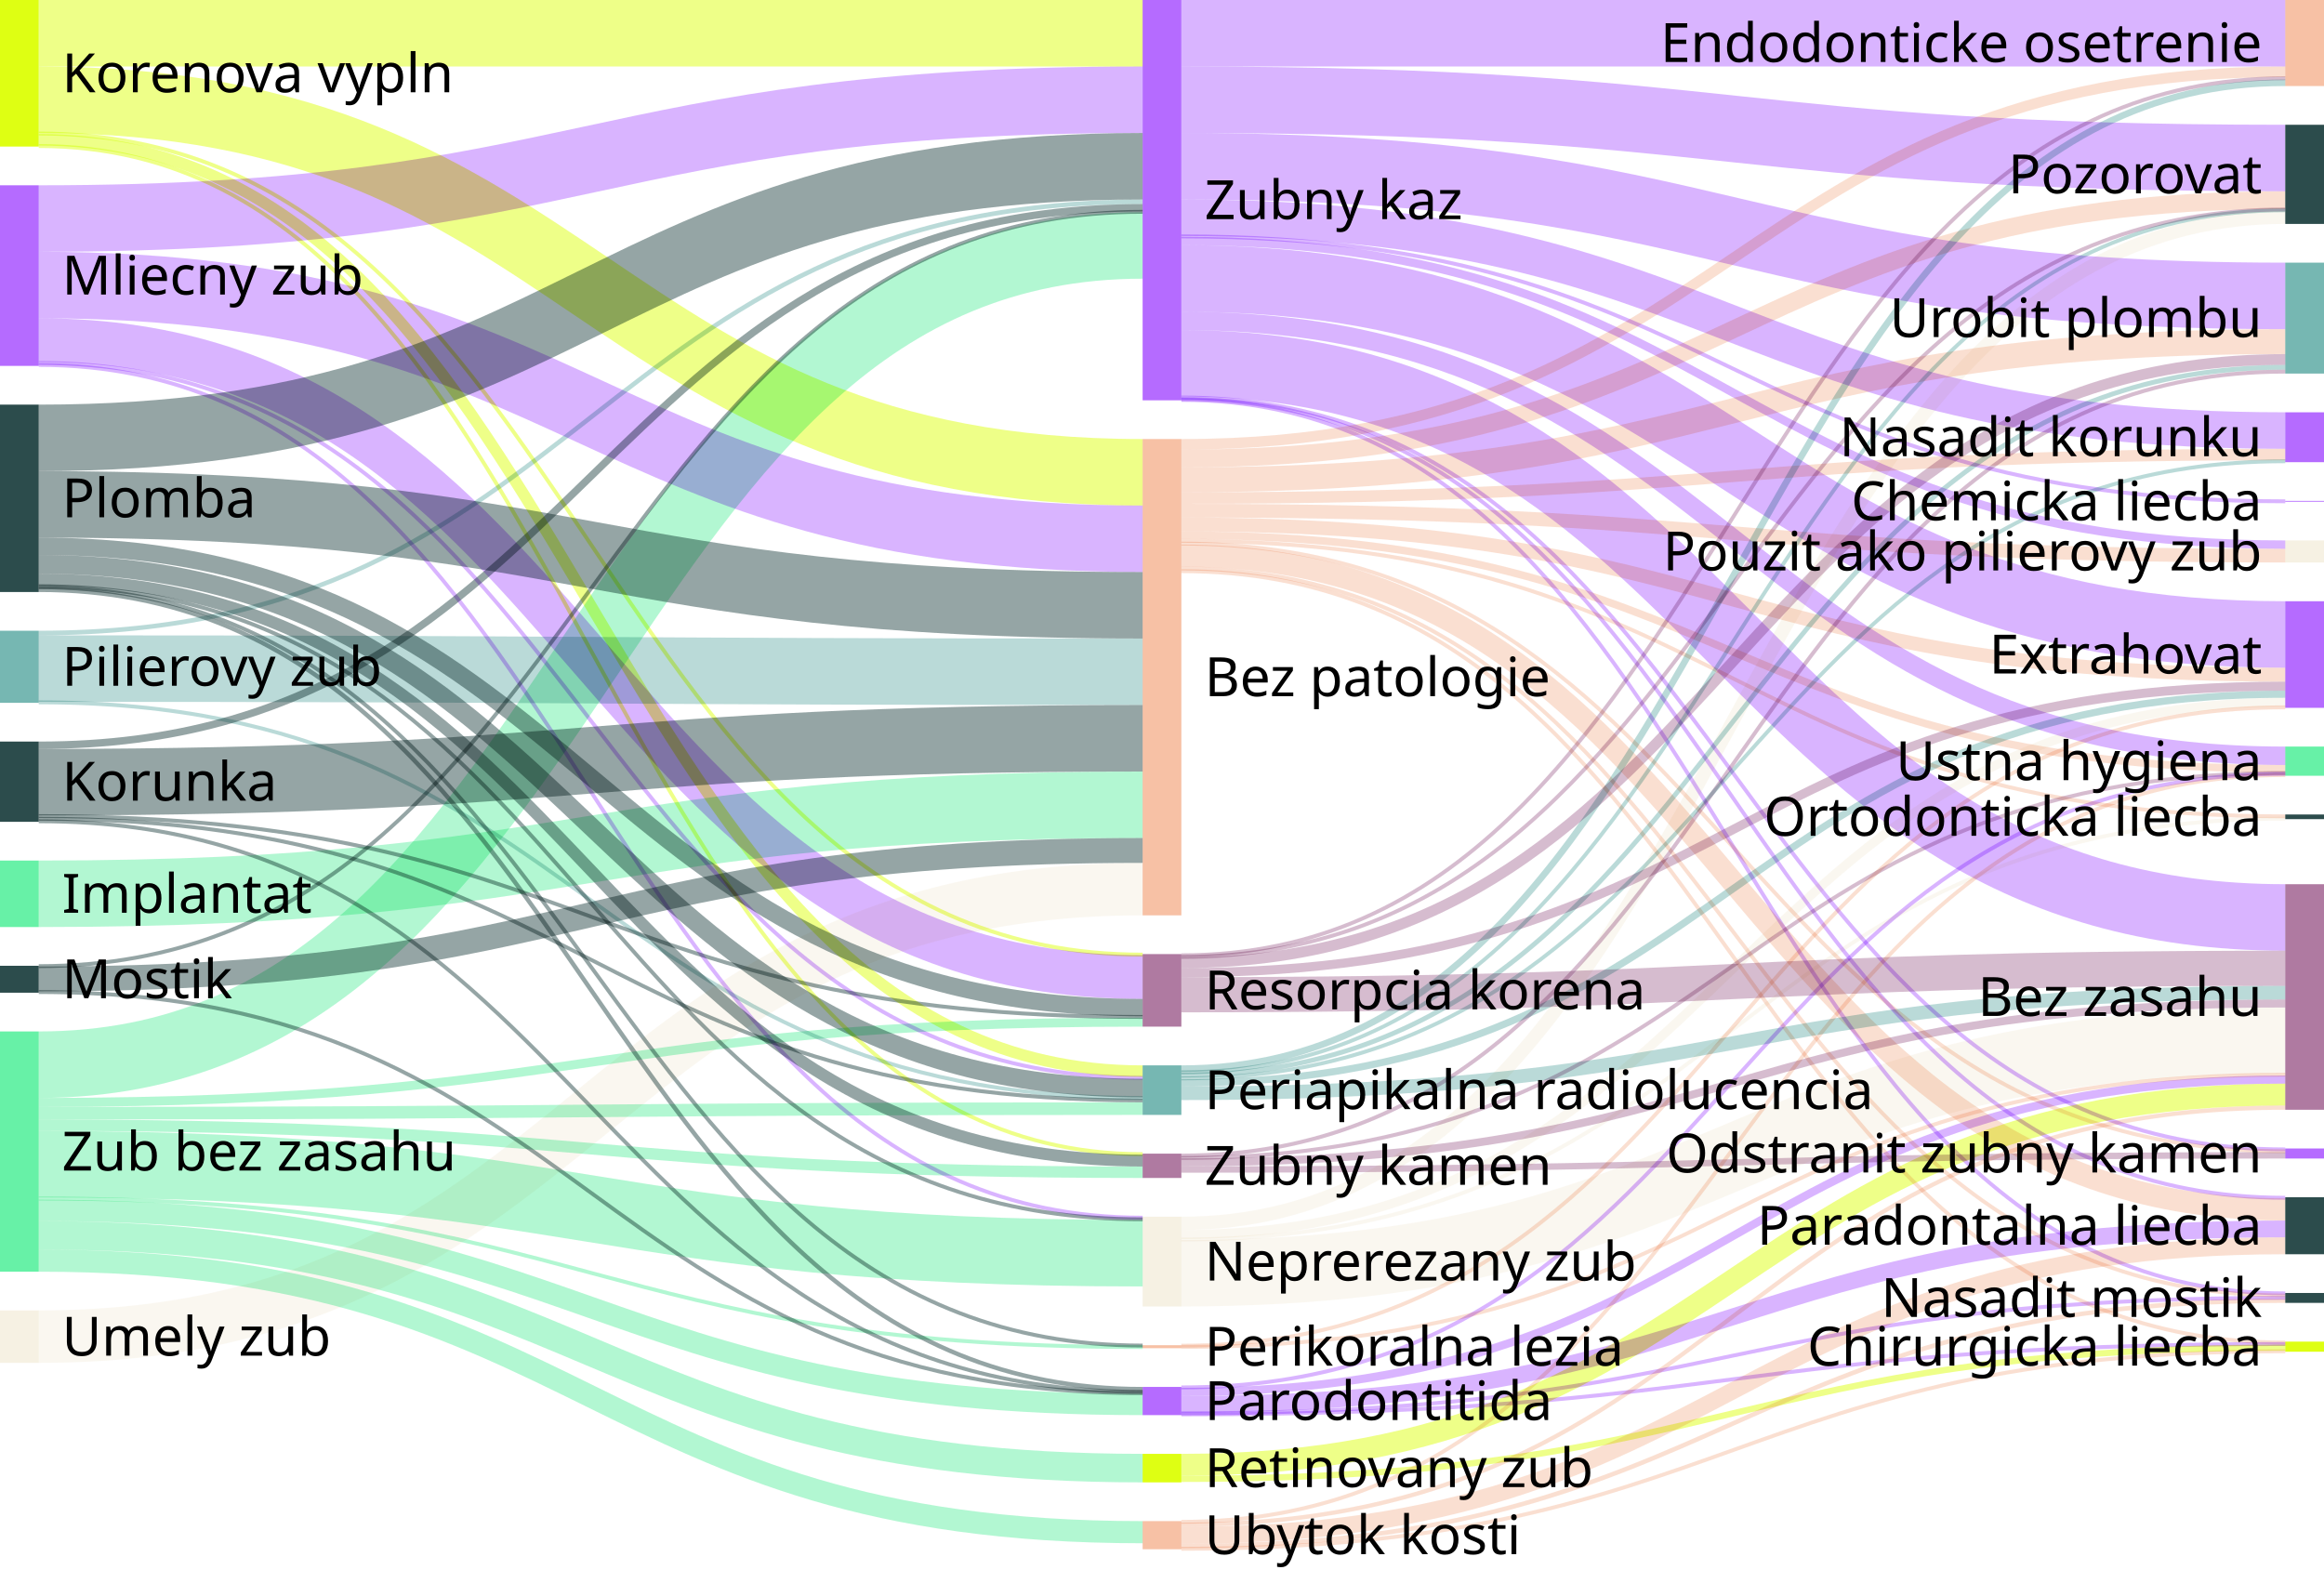
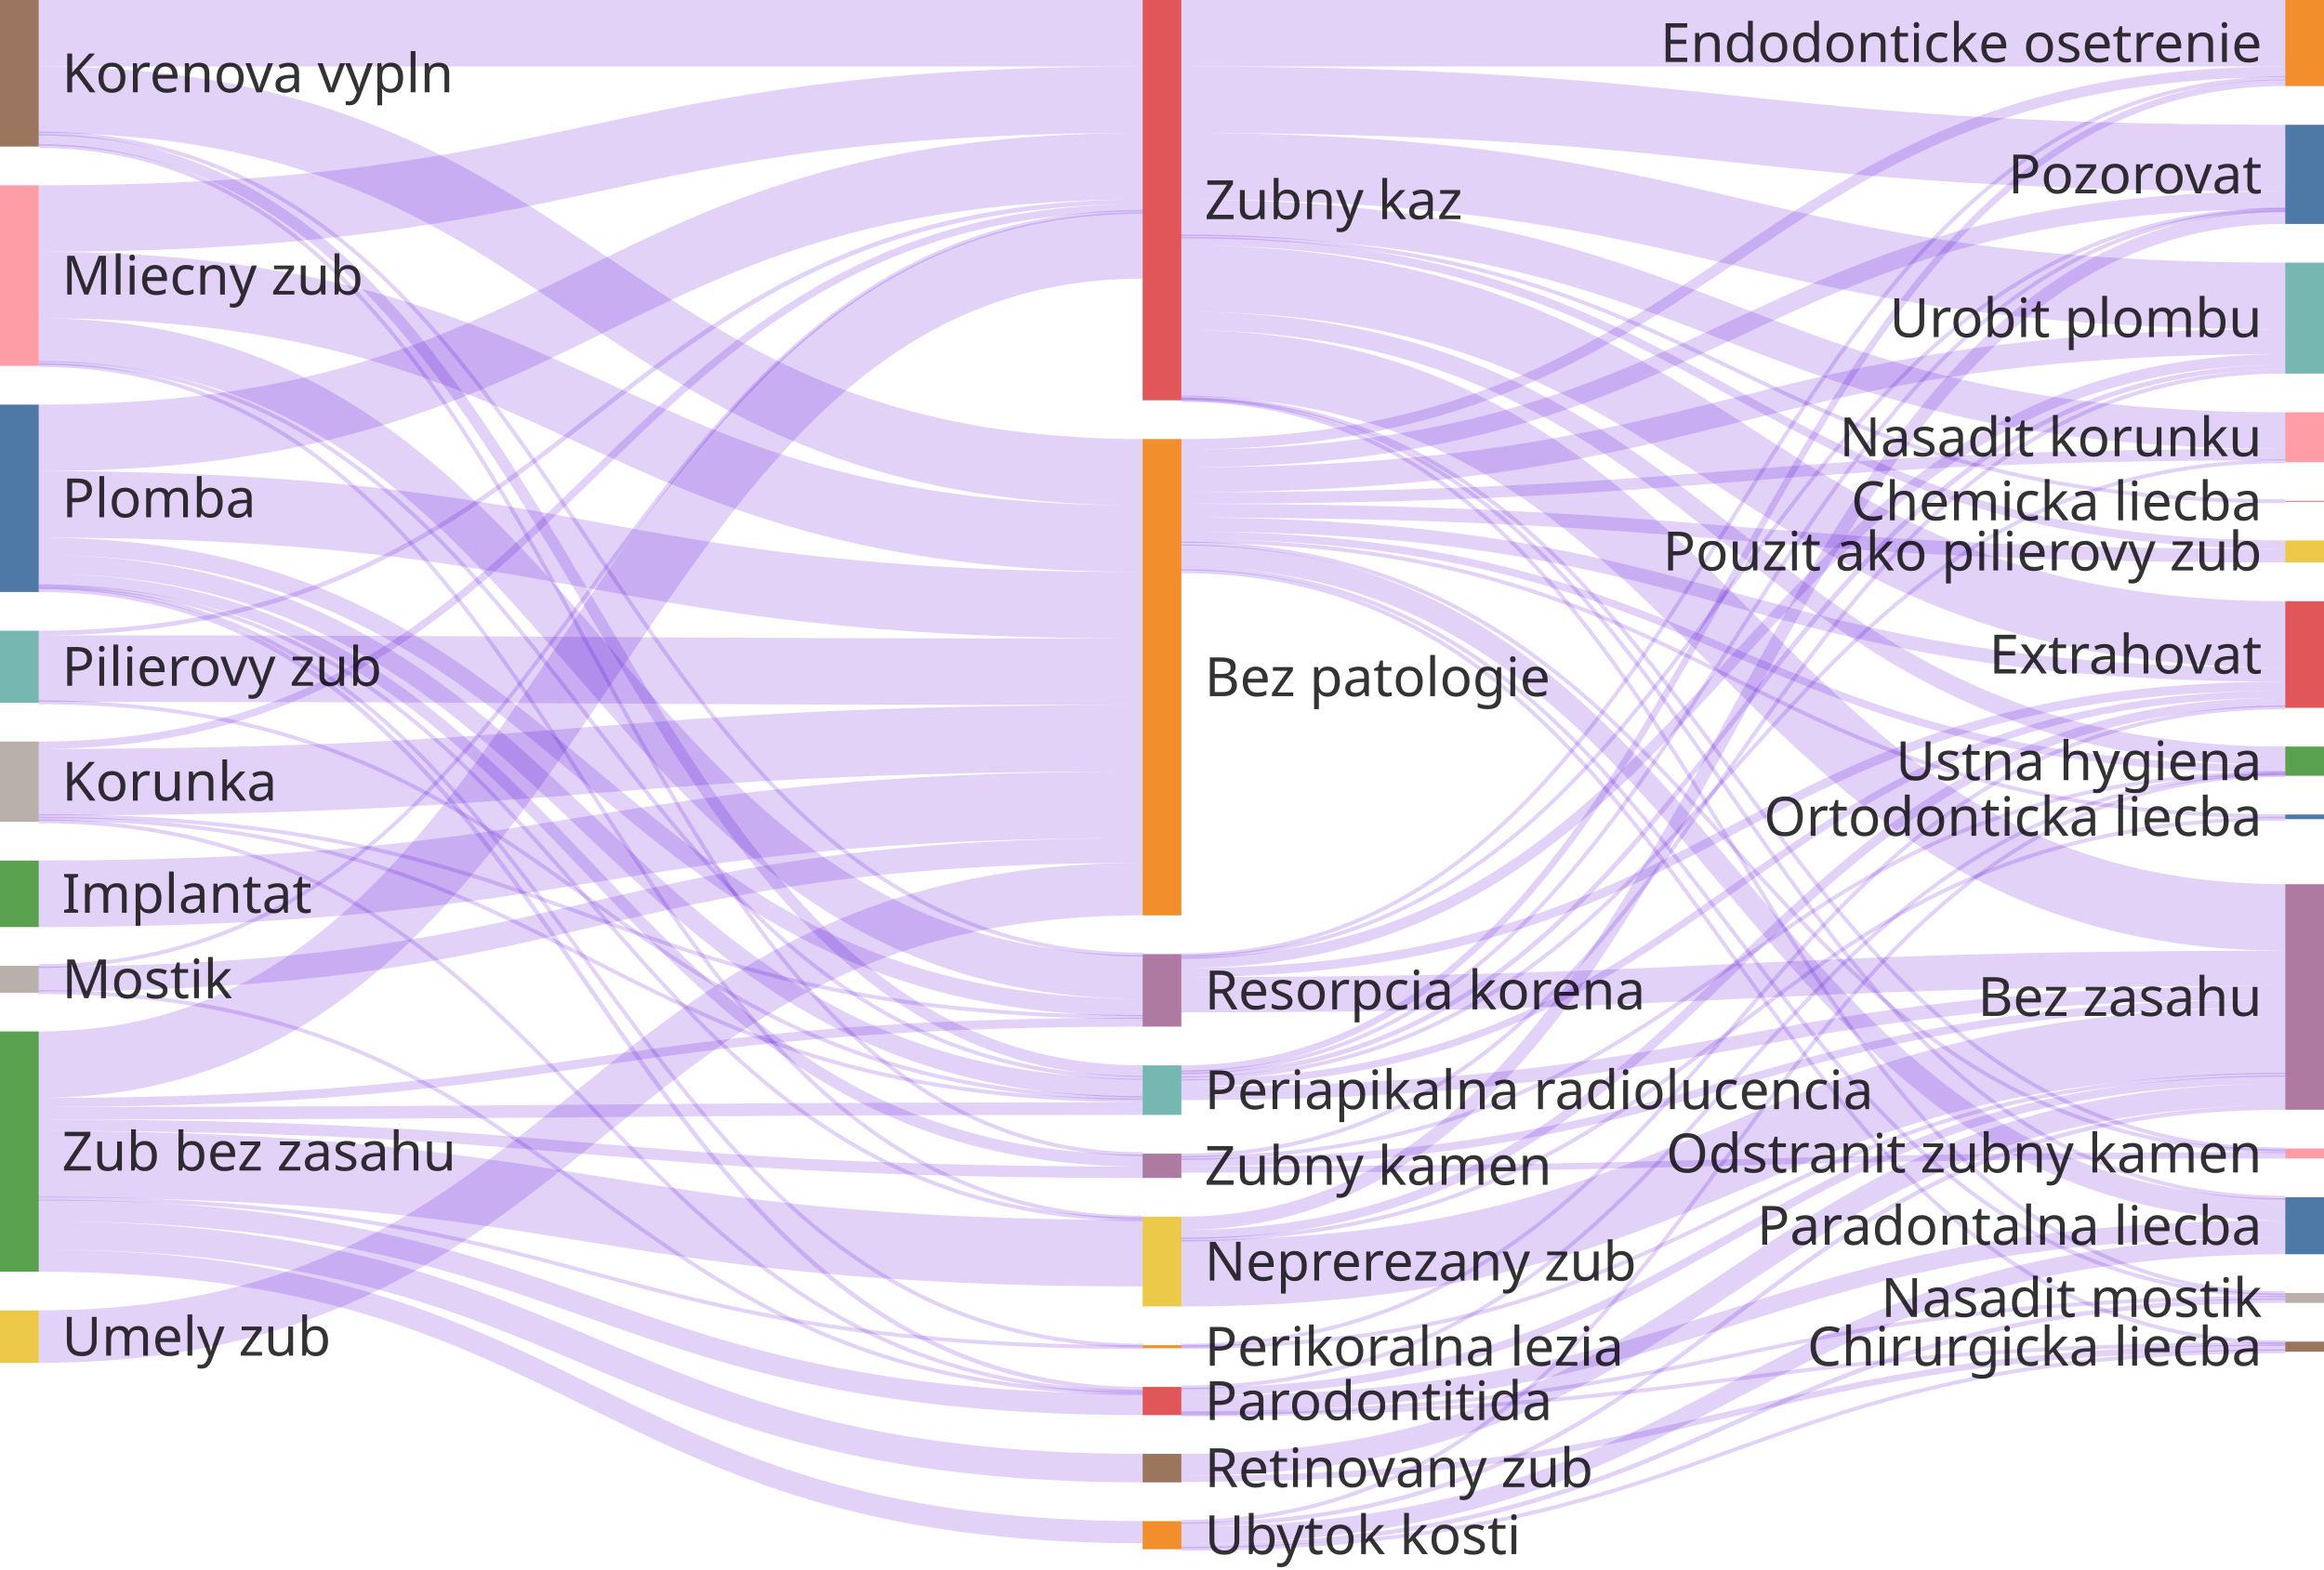
<svg xmlns="http://www.w3.org/2000/svg" aria-roledescription="sankey" role="graphics-document document" viewBox="0 0 600 405.269" height="405.269" width="600" id="container">
-   <style>
-         #container {
-             font-family: "./themes/fonts/aid/DMSans-AID-Text-Regular.otf", "trebuchet ms", verdana, arial, sans-serif;
-             font-size: 16px;
-             fill: black;
-         }
- 
-         #container .error-icon {
-             fill: #552222;
-         }
- 
-         #container .error-text {
-             fill: #552222;
-             stroke: #e77474;
-         }
- 
-         #container .edge-thickness-normal {
-             stroke-width: 2px;
-         }
- 
-         #container .edge-thickness-thick {
-             stroke-width: 3.5px;
-         }
- 
-         #container .edge-pattern-solid {
-             stroke-dasharray: 0;
-         }
- 
-         #container .edge-pattern-dashed {
-             stroke-dasharray: 3;
-         }
- 
-         #container .edge-pattern-dotted {
-             stroke-dasharray: 2;
-         }
- 
-         #container .marker {
-             fill: #333333;
-             stroke: #333333;
-         }
- 
-         #container .marker.cross {
-             stroke: #333333;
-         }
- 
-         #container svg {
-             font-family: "trebuchet ms", verdana, arial, sans-serif;
-             font-size: 16px;
-         }
- 
-         #container :root {
-             --mermaid-font-family: "trebuchet ms", verdana, arial, sans-serif;
-         }
-     </style>
+   <style>#container{font-family:"trebuchet ms",verdana,arial,sans-serif;font-size:16px;fill:#333;}#container .error-icon{fill:#552222;}#container .error-text{fill:#552222;stroke:#552222;}#container .edge-thickness-normal{stroke-width:2px;}#container .edge-thickness-thick{stroke-width:3.5px;}#container .edge-pattern-solid{stroke-dasharray:0;}#container .edge-pattern-dashed{stroke-dasharray:3;}#container .edge-pattern-dotted{stroke-dasharray:2;}#container .marker{fill:#333333;stroke:#333333;}#container .marker.cross{stroke:#333333;}#container svg{font-family:"trebuchet ms",verdana,arial,sans-serif;font-size:16px;}#container :root{--mermaid-font-family:"trebuchet ms",verdana,arial,sans-serif;}</style>
  <g />
  <g class="nodes">
    <g y="104.471" x="0" transform="translate(0,104.4705)" id="node-1" class="node">
-       <rect fill="#2C4C4C" width="10" height="48.382" />
+       <rect fill="#4e79a7" width="10" height="48.382" />
    </g>
    <g y="113.356" x="295" transform="translate(295,113.3562)" id="node-2" class="node">
-       <rect fill="#F7C1A5" width="10" height="122.98" />
+       <rect fill="#f28e2c" width="10" height="122.98" />
    </g>
    <g y="0" x="295" transform="translate(295,0)" id="node-3" class="node">
-       <rect fill="#B56BFF" width="10" height="103.356" />
+       <rect fill="#e15759" width="10" height="103.356" />
    </g>
    <g y="67.815" x="590" transform="translate(590,67.81513)" id="node-4" class="node">
      <rect fill="#76b7b2" width="10" height="28.638" />
    </g>
    <g y="266.308" x="0" transform="translate(0,266.3082)" id="node-5" class="node">
-       <rect fill="#67f1a7" width="10" height="62.031" />
+       <rect fill="#59a14f" width="10" height="62.031" />
    </g>
    <g y="314.142" x="295" transform="translate(295,314.1421)" id="node-6" class="node">
-       <rect fill="#F6F1E3" width="10" height="23.178" />
+       <rect fill="#edc949" width="10" height="23.178" />
    </g>
    <g y="228.292" x="590" transform="translate(590,228.2923)" id="node-7" class="node">
      <rect fill="#af7aa1" width="10" height="58.237" />
    </g>
    <g y="47.84" x="0" transform="translate(0,47.84005)" id="node-8" class="node">
-       <rect fill="#B56BFF" width="10" height="46.63" />
+       <rect fill="#ff9da7" width="10" height="46.63" />
    </g>
    <g y="0" x="0" transform="translate(0,0)" id="node-9" class="node">
-       <rect fill="#deff13" width="10" height="37.84" />
+       <rect fill="#9c755f" width="10" height="37.84" />
    </g>
    <g y="191.463" x="0" transform="translate(0,191.4632)" id="node-10" class="node">
-       <rect fill="#2C4C4C" width="10" height="20.723" />
+       <rect fill="#bab0ab" width="10" height="20.723" />
    </g>
    <g y="32.216" x="590" transform="translate(590,32.21644)" id="node-11" class="node">
-       <rect fill="#2C4C4C" width="10" height="25.599" />
+       <rect fill="#4e79a7" width="10" height="25.599" />
    </g>
    <g y="0" x="590" transform="translate(590,0)" id="node-12" class="node">
-       <rect fill="#F7C1A5" width="10" height="22.216" />
+       <rect fill="#f28e2c" width="10" height="22.216" />
    </g>
    <g y="155.235" x="590" transform="translate(590,155.2354)" id="node-13" class="node">
-       <rect fill="#B56BFF" width="10" height="27.522" />
+       <rect fill="#e15759" width="10" height="27.522" />
    </g>
    <g y="162.852" x="0" transform="translate(0,162.8522)" id="node-14" class="node">
      <rect fill="#76b7b2" width="10" height="18.611" />
    </g>
    <g y="222.186" x="0" transform="translate(0,222.186)" id="node-15" class="node">
-       <rect fill="#67f1a7" width="10" height="17.169" />
+       <rect fill="#59a14f" width="10" height="17.169" />
    </g>
    <g y="338.339" x="0" transform="translate(0,338.3391)" id="node-16" class="node">
-       <rect fill="#F6F1E3" width="10" height="13.546" />
+       <rect fill="#edc949" width="10" height="13.546" />
    </g>
    <g y="246.336" x="295" transform="translate(295,246.3364)" id="node-17" class="node">
      <rect fill="#af7aa1" width="10" height="18.731" />
    </g>
    <g y="106.453" x="590" transform="translate(590,106.4527)" id="node-18" class="node">
-       <rect fill="#B56BFF" width="10" height="12.877" />
+       <rect fill="#ff9da7" width="10" height="12.877" />
    </g>
    <g y="375.372" x="295" transform="translate(295,375.3722)" id="node-19" class="node">
-       <rect fill="#deff13" width="10" height="7.365" />
+       <rect fill="#9c755f" width="10" height="7.365" />
    </g>
    <g y="249.355" x="0" transform="translate(0,249.3548)" id="node-20" class="node">
-       <rect fill="#2C4C4C" width="10" height="6.953" />
+       <rect fill="#bab0ab" width="10" height="6.953" />
    </g>
    <g y="309.121" x="590" transform="translate(590,309.1214)" id="node-21" class="node">
-       <rect fill="#2C4C4C" width="10" height="14.714" />
+       <rect fill="#4e79a7" width="10" height="14.714" />
    </g>
    <g y="392.738" x="295" transform="translate(295,392.7376)" id="node-22" class="node">
-       <rect fill="#F7C1A5" width="10" height="7.262" />
+       <rect fill="#f28e2c" width="10" height="7.262" />
    </g>
    <g y="358.093" x="295" transform="translate(295,358.0926)" id="node-23" class="node">
-       <rect fill="#B56BFF" width="10" height="7.28" />
+       <rect fill="#e15759" width="10" height="7.28" />
    </g>
    <g y="275.068" x="295" transform="translate(295,275.0676)" id="node-24" class="node">
      <rect fill="#76b7b2" width="10" height="12.791" />
    </g>
    <g y="192.757" x="590" transform="translate(590,192.757)" id="node-25" class="node">
-       <rect fill="#67f1a7" width="10" height="7.537" />
+       <rect fill="#59a14f" width="10" height="7.537" />
    </g>
    <g y="139.535" x="590" transform="translate(590,139.5353)" id="node-26" class="node">
-       <rect fill="#F6F1E3" width="10" height="5.7" />
+       <rect fill="#edc949" width="10" height="5.7" />
    </g>
    <g y="297.858" x="295" transform="translate(295,297.8583)" id="node-27" class="node">
      <rect fill="#af7aa1" width="10" height="6.284" />
    </g>
    <g y="296.529" x="590" transform="translate(590,296.5289)" id="node-28" class="node">
-       <rect fill="#B56BFF" width="10" height="2.592" />
+       <rect fill="#ff9da7" width="10" height="2.592" />
    </g>
    <g y="346.393" x="590" transform="translate(590,346.3932)" id="node-29" class="node">
-       <rect fill="#deff13" width="10" height="2.61" />
+       <rect fill="#9c755f" width="10" height="2.61" />
    </g>
    <g y="333.835" x="590" transform="translate(590,333.8351)" id="node-30" class="node">
-       <rect fill="#2C4C4C" width="10" height="2.558" />
+       <rect fill="#bab0ab" width="10" height="2.558" />
    </g>
    <g y="210.294" x="590" transform="translate(590,210.2941)" id="node-31" class="node">
-       <rect fill="#2C4C4C" width="10" height="1.202" />
+       <rect fill="#4e79a7" width="10" height="1.202" />
    </g>
    <g y="347.32" x="295" transform="translate(295,347.32)" id="node-32" class="node">
-       <rect fill="#F7C1A5" width="10" height="0.773" />
+       <rect fill="#f28e2c" width="10" height="0.773" />
    </g>
    <g y="129.329" x="590" transform="translate(590,129.3293)" id="node-33" class="node">
-       <rect fill="#B56BFF" width="10" height="0.206" />
+       <rect fill="#e15759" width="10" height="0.206" />
    </g>
  </g>
  <g font-size="14" font-family="sans-serif" class="node-labels">
    <text text-anchor="start" dy="0.35em" y="128.661" x="16">Plomba</text>
    <text text-anchor="start" dy="0.35em" y="174.846" x="311">Bez patologie</text>
-     <text text-anchor="start" dy="0.35em" y="51.678" x="311">Zubny
-             kaz</text>
+     <text text-anchor="start" dy="0.35em" y="51.678" x="311">Zubny kaz</text>
    <text text-anchor="end" dy="0.35em" y="82.134" x="584">Urobit plombu</text>
    <text text-anchor="start" dy="0.35em" y="297.324" x="16">Zub bez zasahu</text>
    <text text-anchor="start" dy="0.35em" y="325.731" x="311">Neprerezany zub</text>
    <text text-anchor="end" dy="0.35em" y="257.411" x="584">Bez zasahu</text>
    <text text-anchor="start" dy="0.35em" y="71.155" x="16">Mliecny zub</text>
-     <text text-anchor="start" dy="0.35em" y="18.92" x="16">Korenova
-             vypln</text>
+     <text text-anchor="start" dy="0.35em" y="18.92" x="16">Korenova vypln</text>
    <text text-anchor="start" dy="0.35em" y="201.825" x="16">Korunka</text>
    <text text-anchor="end" dy="0.35em" y="45.016" x="584">Pozorovat</text>
    <text text-anchor="end" dy="0.35em" y="11.108" x="584">Endodonticke osetrenie</text>
    <text text-anchor="end" dy="0.35em" y="168.996" x="584">Extrahovat</text>
    <text text-anchor="start" dy="0.35em" y="172.158" x="16">Pilierovy zub</text>
    <text text-anchor="start" dy="0.35em" y="230.77" x="16">Implantat</text>
-     <text text-anchor="start" dy="0.35em" y="345.112" x="16">Umely
-             zub</text>
+     <text text-anchor="start" dy="0.35em" y="345.112" x="16">Umely zub</text>
    <text text-anchor="start" dy="0.35em" y="255.702" x="311">Resorpcia korena</text>
    <text text-anchor="end" dy="0.35em" y="112.891" x="584">Nasadit korunku</text>
    <text text-anchor="start" dy="0.35em" y="379.055" x="311">Retinovany zub</text>
    <text text-anchor="start" dy="0.35em" y="252.831" x="16">Mostik</text>
    <text text-anchor="end" dy="0.35em" y="316.478" x="584">Paradontalna liecba</text>
-     <text text-anchor="start" dy="0.35em" y="396.369" x="311">Ubytok
-             kosti</text>
+     <text text-anchor="start" dy="0.35em" y="396.369" x="311">Ubytok kosti</text>
    <text text-anchor="start" dy="0.35em" y="361.732" x="311">Parodontitida</text>
    <text text-anchor="start" dy="0.35em" y="281.463" x="311">Periapikalna radiolucencia</text>
    <text text-anchor="end" dy="0.35em" y="196.526" x="584">Ustna hygiena</text>
    <text text-anchor="end" dy="0.35em" y="142.385" x="584">Pouzit ako pilierovy zub</text>
    <text text-anchor="start" dy="0.35em" y="301" x="311">Zubny kamen</text>
    <text text-anchor="end" dy="0.35em" y="297.825" x="584">Odstranit zubny kamen</text>
    <text text-anchor="end" dy="0.35em" y="347.698" x="584">Chirurgicka liecba</text>
    <text text-anchor="end" dy="0.35em" y="335.114" x="584">Nasadit mostik</text>
    <text text-anchor="end" dy="0.35em" y="210.895" x="584">Ortodonticka liecba</text>
    <text text-anchor="start" dy="0.35em" y="347.706" x="311">Perikoralna lezia</text>
    <text text-anchor="end" dy="0.35em" y="129.432" x="584">Chemicka liecba</text>
  </g>
  <g stroke-opacity="0.5" fill="none" class="links">
    <g style="mix-blend-mode: multiply;" class="link">
-       <path stroke-width="17.169" stroke="#2C4C4C" d="M10,130.224C152.5,130.224,152.5,156.278,295,156.278">
-             </path>
-     </g>
-     <g style="mix-blend-mode: multiply;" class="link">
-       <path stroke-width="17.169" stroke="#B56BFF" d="M305,42.922C447.5,42.922,447.5,76.4,590,76.4" />
-     </g>
-     <g style="mix-blend-mode: multiply;" class="link">
-       <path stroke-width="17.169" stroke="#2C4C4C" d="M10,113.055C152.5,113.055,152.5,42.922,295,42.922">
-             </path>
-     </g>
-     <g style="mix-blend-mode: multiply;" class="link">
-       <path stroke-width="17.169" stroke="#67f1a7" d="M10,300.577C152.5,300.577,152.5,323.568,295,323.568">
-             </path>
-     </g>
-     <g style="mix-blend-mode: multiply;" class="link">
-       <path stroke-width="17.169" stroke="#F6F1E3" d="M305,328.736C447.5,328.736,447.5,268.708,590,268.708">
-             </path>
-     </g>
-     <g style="mix-blend-mode: multiply;" class="link">
-       <path stroke-width="17.169" stroke="#B56BFF" d="M10,56.424C152.5,56.424,152.5,25.753,295,25.753" />
-     </g>
-     <g style="mix-blend-mode: multiply;" class="link">
-       <path stroke-width="17.169" stroke="#67f1a7" d="M10,274.893C152.5,274.893,152.5,63.37,295,63.37">
-             </path>
-     </g>
-     <g style="mix-blend-mode: multiply;" class="link">
-       <path stroke-width="17.169" stroke="#B56BFF" d="M10,73.593C152.5,73.593,152.5,139.109,295,139.109">
-             </path>
-     </g>
-     <g style="mix-blend-mode: multiply;" class="link">
-       <path stroke-width="17.169" stroke="#B56BFF" d="M305,93.81C447.5,93.81,447.5,236.877,590,236.877">
-             </path>
-     </g>
-     <g style="mix-blend-mode: multiply;" class="link">
-       <path stroke-width="17.169" stroke="#deff13" d="M10,25.753C152.5,25.753,152.5,121.941,295,121.941">
-             </path>
-     </g>
-     <g style="mix-blend-mode: multiply;" class="link">
-       <path stroke-width="17.169" stroke="#2C4C4C" d="M10,201.953C152.5,201.953,152.5,190.616,295,190.616">
-             </path>
-     </g>
-     <g style="mix-blend-mode: multiply;" class="link">
-       <path stroke-width="17.169" stroke="#B56BFF" d="M305,25.753C447.5,25.753,447.5,40.801,590,40.801" />
-     </g>
-     <g style="mix-blend-mode: multiply;" class="link">
-       <path stroke-width="17.169" stroke="#B56BFF" d="M305,8.584C447.5,8.584,447.5,8.584,590,8.584" />
-     </g>
-     <g style="mix-blend-mode: multiply;" class="link">
-       <path stroke-width="17.169" stroke="#B56BFF" d="M305,71.886C447.5,71.886,447.5,163.82,590,163.82" />
-     </g>
-     <g style="mix-blend-mode: multiply;" class="link">
-       <path stroke-width="17.169" stroke="#76b7b2" d="M10,172.621C152.5,172.621,152.5,173.447,295,173.447">
-             </path>
-     </g>
-     <g style="mix-blend-mode: multiply;" class="link">
-       <path stroke-width="17.169" stroke="#deff13" d="M10,8.584C152.5,8.584,152.5,8.584,295,8.584" />
-     </g>
-     <g style="mix-blend-mode: multiply;" class="link">
-       <path stroke-width="17.169" stroke="#67f1a7" d="M10,230.77C152.5,230.77,152.5,207.785,295,207.785">
-             </path>
-     </g>
-     <g style="mix-blend-mode: multiply;" class="link">
-       <path stroke-width="13.546" stroke="#F6F1E3" d="M10,345.112C152.5,345.112,152.5,229.563,295,229.563" />
-     </g>
-     <g style="mix-blend-mode: multiply;" class="link">
-       <path stroke-width="11.297" stroke="#B56BFF" d="M10,87.826C152.5,87.826,152.5,252.26,295,252.26" />
-     </g>
-     <g style="mix-blend-mode: multiply;" class="link">
-       <path stroke-width="9.426" stroke="#B56BFF" d="M305,56.219C447.5,56.219,447.5,111.166,590,111.166">
-             </path>
-     </g>
-     <g style="mix-blend-mode: multiply;" class="link">
-       <path stroke-width="9.082" stroke="#af7aa1" d="M305,256.835C447.5,256.835,447.5,250.002,590,250.002" />
-     </g>
-     <g style="mix-blend-mode: multiply;" class="link">
-       <path stroke-width="7.365" stroke="#67f1a7" d="M10,318.939C152.5,318.939,152.5,379.055,295,379.055">
-             </path>
-     </g>
-     <g style="mix-blend-mode: multiply;" class="link">
-       <path stroke-width="6.438" stroke="#F7C1A5" d="M305,123.889C447.5,123.889,447.5,88.203,590,88.203" />
-     </g>
-     <g style="mix-blend-mode: multiply;" class="link">
-       <path stroke-width="6.421" stroke="#2C4C4C" d="M10,252.754C152.5,252.754,152.5,219.58,295,219.58">
-             </path>
-     </g>
-     <g style="mix-blend-mode: multiply;" class="link">
-       <path stroke-width="5.734" stroke="#F7C1A5" d="M305,143.453C447.5,143.453,447.5,312.263,590,312.263">
-             </path>
-     </g>
-     <g style="mix-blend-mode: multiply;" class="link">
-       <path stroke-width="5.717" stroke="#67f1a7" d="M10,325.48C152.5,325.48,152.5,395.596,295,395.596" />
-     </g>
-     <g style="mix-blend-mode: multiply;" class="link">
-       <path stroke-width="5.649" stroke="#deff13" d="M305,378.196C447.5,378.196,447.5,282.606,590,282.606">
-             </path>
-     </g>
-     <g style="mix-blend-mode: multiply;" class="link">
-       <path stroke-width="5.511" stroke="#67f1a7" d="M10,312.501C152.5,312.501,152.5,362.617,295,362.617" />
-     </g>
-     <g style="mix-blend-mode: multiply;" class="link">
-       <path stroke-width="4.824" stroke="#2C4C4C" d="M10,145.701C152.5,145.701,152.5,280.948,295,280.948">
-             </path>
-     </g>
-     <g style="mix-blend-mode: multiply;" class="link">
-       <path stroke-width="4.756" stroke="#B56BFF" d="M305,82.848C447.5,82.848,447.5,195.135,590,195.135">
-             </path>
-     </g>
-     <g style="mix-blend-mode: multiply;" class="link">
-       <path stroke-width="4.584" stroke="#F7C1A5" d="M305,118.378C447.5,118.378,447.5,51.677,590,51.677">
-             </path>
-     </g>
-     <g style="mix-blend-mode: multiply;" class="link">
-       <path stroke-width="4.481" stroke="#2C4C4C" d="M10,141.049C152.5,141.049,152.5,260.149,295,260.149">
-             </path>
-     </g>
-     <g style="mix-blend-mode: multiply;" class="link">
-       <path stroke-width="4.378" stroke="#F7C1A5" d="M305,396.403C447.5,396.403,447.5,321.646,590,321.646" />
-     </g>
-     <g style="mix-blend-mode: multiply;" class="link">
-       <path stroke-width="4.327" stroke="#B56BFF" d="M305,362.608C447.5,362.608,447.5,317.294,590,317.294">
-             </path>
-     </g>
-     <g style="mix-blend-mode: multiply;" class="link">
-       <path stroke-width="3.588" stroke="#F7C1A5" d="M305,135.41C447.5,135.41,447.5,174.198,590,174.198">
-             </path>
-     </g>
-     <g style="mix-blend-mode: multiply;" class="link">
-       <path stroke-width="3.537" stroke="#F7C1A5" d="M305,131.847C447.5,131.847,447.5,143.467,590,143.467">
-             </path>
-     </g>
-     <g style="mix-blend-mode: multiply;" class="link">
-       <path stroke-width="3.52" stroke="#76b7b2" d="M305,282.27C447.5,282.27,447.5,256.303,590,256.303" />
-     </g>
-     <g style="mix-blend-mode: multiply;" class="link">
-       <path stroke-width="3.434" stroke="#F6F1E3" d="M305,315.859C447.5,315.859,447.5,56.098,590,56.098">
-             </path>
-     </g>
-     <g style="mix-blend-mode: multiply;" class="link">
-       <path stroke-width="3.245" stroke="#67f1a7" d="M10,287.417C152.5,287.417,152.5,286.236,295,286.236">
-             </path>
-     </g>
-     <g style="mix-blend-mode: multiply;" class="link">
-       <path stroke-width="3.073" stroke="#2C4C4C" d="M10,149.65C152.5,149.65,152.5,299.652,295,299.652">
-             </path>
-     </g>
-     <g style="mix-blend-mode: multiply;" class="link">
-       <path stroke-width="2.97" stroke="#F7C1A5" d="M305,128.594C447.5,128.594,447.5,117.363,590,117.363">
-             </path>
-     </g>
-     <g style="mix-blend-mode: multiply;" class="link">
-       <path stroke-width="2.97" stroke="#deff13" d="M10,36.097C152.5,36.097,152.5,276.553,295,276.553">
-             </path>
-     </g>
-     <g style="mix-blend-mode: multiply;" class="link">
-       <path stroke-width="2.953" stroke="#67f1a7" d="M10,290.516C152.5,290.516,152.5,302.666,295,302.666">
-             </path>
-     </g>
-     <g style="mix-blend-mode: multiply;" class="link">
-       <path stroke-width="2.781" stroke="#af7aa1" d="M305,248.568C447.5,248.568,447.5,92.813,590,92.813">
-             </path>
-     </g>
-     <g style="mix-blend-mode: multiply;" class="link">
-       <path stroke-width="2.73" stroke="#F7C1A5" d="M305,114.721C447.5,114.721,447.5,18.534,590,18.534">
-             </path>
-     </g>
-     <g style="mix-blend-mode: multiply;" class="link">
-       <path stroke-width="2.335" stroke="#af7aa1" d="M305,251.126C447.5,251.126,447.5,177.16,590,177.16">
-             </path>
-     </g>
-     <g style="mix-blend-mode: multiply;" class="link">
-       <path stroke-width="2.335" stroke="#F6F1E3" d="M305,318.743C447.5,318.743,447.5,181.332,590,181.332">
-             </path>
-     </g>
-     <g style="mix-blend-mode: multiply;" class="link">
-       <path stroke-width="2.318" stroke="#67f1a7" d="M10,284.636C152.5,284.636,152.5,263.909,295,263.909">
-             </path>
-     </g>
-     <g style="mix-blend-mode: multiply;" class="link">
-       <path stroke-width="2.163" stroke="#B56BFF" d="M305,62.22C447.5,62.22,447.5,140.617,590,140.617">
-             </path>
-     </g>
-     <g style="mix-blend-mode: multiply;" class="link">
-       <path stroke-width="2.112" stroke="#B56BFF" d="M305,359.389C447.5,359.389,447.5,278.726,590,278.726">
-             </path>
-     </g>
-     <g style="mix-blend-mode: multiply;" class="link">
-       <path stroke-width="2.06" stroke="#af7aa1" d="M305,300.107C447.5,300.107,447.5,259.093,590,259.093" />
-     </g>
-     <g style="mix-blend-mode: multiply;" class="link">
-       <path stroke-width="1.957" stroke="#F7C1A5" d="M305,138.182C447.5,138.182,447.5,198.491,590,198.491">
-             </path>
-     </g>
-     <g style="mix-blend-mode: multiply;" class="link">
-       <path stroke-width="1.906" stroke="#2C4C4C" d="M10,192.416C152.5,192.416,152.5,53.644,295,53.644">
-             </path>
-     </g>
-     <g style="mix-blend-mode: multiply;" class="link">
-       <path stroke-width="1.837" stroke="#76b7b2" d="M305,279.592C447.5,279.592,447.5,179.246,590,179.246" />
-     </g>
-     <g style="mix-blend-mode: multiply;" class="link">
-       <path stroke-width="1.7" stroke="#76b7b2" d="M305,275.917C447.5,275.917,447.5,21.367,590,21.367" />
-     </g>
-     <g style="mix-blend-mode: multiply;" class="link">
-       <path stroke-width="1.648" stroke="#af7aa1" d="M305,301.962C447.5,301.962,447.5,298.297,590,298.297" />
-     </g>
-     <g style="mix-blend-mode: multiply;" class="link">
-       <path stroke-width="1.614" stroke="#deff13" d="M305,381.828C447.5,381.828,447.5,347.956,590,347.956">
-             </path>
-     </g>
-     <g style="mix-blend-mode: multiply;" class="link">
-       <path stroke-width="1.236" stroke="#76b7b2" d="M305,277.574C447.5,277.574,447.5,94.822,590,94.822">
-             </path>
-     </g>
-     <g style="mix-blend-mode: multiply;" class="link">
-       <path stroke-width="1.185" stroke="#76b7b2" d="M10,163.445C152.5,163.445,152.5,52.099,295,52.099">
-             </path>
-     </g>
-     <g style="mix-blend-mode: multiply;" class="link">
-       <path stroke-width="1.167" stroke="#F7C1A5" d="M305,399.176C447.5,399.176,447.5,335.81,590,335.81" />
-     </g>
-     <g style="mix-blend-mode: multiply;" class="link">
-       <path stroke-width="1.133" stroke="#2C4C4C" d="M10,152.286C152.5,152.286,152.5,358.659,295,358.659">
-             </path>
-     </g>
-     <g style="mix-blend-mode: multiply;" class="link">
-       <path stroke-width="1.099" stroke="#F7C1A5" d="M305,393.665C447.5,393.665,447.5,285.98,590,285.98">
-             </path>
-     </g>
-     <g style="mix-blend-mode: multiply;" class="link">
-       <path stroke-width="1.013" stroke="#af7aa1" d="M305,298.365C447.5,298.365,447.5,95.946,590,95.946" />
-     </g>
-     <g style="mix-blend-mode: multiply;" class="link">
-       <path stroke-width="1" stroke="#2C4C4C" d="M10,211.396C152.5,211.396,152.5,284.116,295,284.116">
-             </path>
-     </g>
-     <g style="mix-blend-mode: multiply;" class="link">
-       <path stroke-width="1" stroke="#F7C1A5" d="M305,139.642C447.5,139.642,447.5,210.775,590,210.775">
-             </path>
-     </g>
-     <g style="mix-blend-mode: multiply;" class="link">
-       <path stroke-width="1" stroke="#F7C1A5" d="M305,146.775C447.5,146.775,447.5,334.496,590,334.496">
-             </path>
-     </g>
-     <g style="mix-blend-mode: multiply;" class="link">
-       <path stroke-width="1" stroke="#af7aa1" d="M305,246.645C447.5,246.645,447.5,20.208,590,20.208">
-             </path>
-     </g>
-     <g style="mix-blend-mode: multiply;" class="link">
-       <path stroke-width="1" stroke="#67f1a7" d="M10,309.453C152.5,309.453,152.5,347.801,295,347.801" />
-     </g>
-     <g style="mix-blend-mode: multiply;" class="link">
-       <path stroke-width="1" stroke="#B56BFF" d="M10,93.724C152.5,93.724,152.5,278.287,295,278.287">
-             </path>
-     </g>
-     <g style="mix-blend-mode: multiply;" class="link">
-       <path stroke-width="1" stroke="#B56BFF" d="M10,94.222C152.5,94.222,152.5,314.391,295,314.391" />
-     </g>
-     <g style="mix-blend-mode: multiply;" class="link">
-       <path stroke-width="1" stroke="#76b7b2" d="M305,278.433C447.5,278.433,447.5,119.089,590,119.089">
-             </path>
-     </g>
-     <g style="mix-blend-mode: multiply;" class="link">
-       <path stroke-width="1" stroke="#F7C1A5" d="M305,147.471C447.5,147.471,447.5,346.634,590,346.634">
-             </path>
-     </g>
-     <g style="mix-blend-mode: multiply;" class="link">
-       <path stroke-width="1" stroke="#B56BFF" d="M305,102.635C447.5,102.635,447.5,296.769,590,296.769" />
-     </g>
-     <g style="mix-blend-mode: multiply;" class="link">
-       <path stroke-width="1" stroke="#F7C1A5" d="M305,140.354C447.5,140.354,447.5,297.241,590,297.241" />
-     </g>
-     <g style="mix-blend-mode: multiply;" class="link">
-       <path stroke-width="1" stroke="#F7C1A5" d="M305,392.926C447.5,392.926,447.5,200.105,590,200.105" />
-     </g>
-     <g style="mix-blend-mode: multiply;" class="link">
-       <path stroke-width="1" stroke="#F7C1A5" d="M305,347.766C447.5,347.766,447.5,277.481,590,277.481" />
-     </g>
-     <g style="mix-blend-mode: multiply;" class="link">
-       <path stroke-width="1" stroke="#2C4C4C" d="M10,210.718C152.5,210.718,152.5,262.57,295,262.57">
-             </path>
-     </g>
-     <g style="mix-blend-mode: multiply;" class="link">
-       <path stroke-width="1" stroke="#2C4C4C" d="M10,151.359C152.5,151.359,152.5,314.812,295,314.812">
-             </path>
-     </g>
-     <g style="mix-blend-mode: multiply;" class="link">
-       <path stroke-width="1" stroke="#2C4C4C" d="M10,256.136C152.5,256.136,152.5,359.689,295,359.689" />
-     </g>
-     <g style="mix-blend-mode: multiply;" class="link">
-       <path stroke-width="1" stroke="#2C4C4C" d="M10,212.04C152.5,212.04,152.5,359.372,295,359.372">
-             </path>
-     </g>
-     <g style="mix-blend-mode: multiply;" class="link">
-       <path stroke-width="1" stroke="#deff13" d="M10,34.475C152.5,34.475,152.5,246.474,295,246.474">
-             </path>
-     </g>
-     <g style="mix-blend-mode: multiply;" class="link">
-       <path stroke-width="1" stroke="#B56BFF" d="M305,364.909C447.5,364.909,447.5,335.088,590,335.088" />
-     </g>
-     <g style="mix-blend-mode: multiply;" class="link">
-       <path stroke-width="1" stroke="#B56BFF" d="M305,103.013C447.5,103.013,447.5,309.259,590,309.259">
-             </path>
-     </g>
-     <g style="mix-blend-mode: multiply;" class="link">
-       <path stroke-width="1" stroke="#B56BFF" d="M305,365.183C447.5,365.183,447.5,347.011,590,347.011" />
-     </g>
-     <g style="mix-blend-mode: multiply;" class="link">
-       <path stroke-width="1" stroke="#76b7b2" d="M10,181.334C152.5,181.334,152.5,283.489,295,283.489">
-             </path>
-     </g>
-     <g style="mix-blend-mode: multiply;" class="link">
-       <path stroke-width="1" stroke="#F7C1A5" d="M305,347.449C447.5,347.449,447.5,182.628,590,182.628">
-             </path>
-     </g>
-     <g style="mix-blend-mode: multiply;" class="link">
-       <path stroke-width="1" stroke="#deff13" d="M10,37.711C152.5,37.711,152.5,297.987,295,297.987">
-             </path>
-     </g>
-     <g style="mix-blend-mode: multiply;" class="link">
-       <path stroke-width="1" stroke="#B56BFF" d="M305,358.213C447.5,358.213,447.5,199.796,590,199.796">
-             </path>
-     </g>
-     <g style="mix-blend-mode: multiply;" class="link">
-       <path stroke-width="1" stroke="#F6F1E3" d="M305,320.031C447.5,320.031,447.5,211.376,590,211.376">
-             </path>
-     </g>
-     <g style="mix-blend-mode: multiply;" class="link">
-       <path stroke-width="1" stroke="#F7C1A5" d="M305,399.88C447.5,399.88,447.5,348.883,590,348.883">
-             </path>
-     </g>
-     <g style="mix-blend-mode: multiply;" class="link">
-       <path stroke-width="1" stroke="#af7aa1" d="M305,247.066C447.5,247.066,447.5,54.081,590,54.081">
-             </path>
-     </g>
-     <g style="mix-blend-mode: multiply;" class="link">
-       <path stroke-width="1" stroke="#B56BFF" d="M305,61.035C447.5,61.035,447.5,129.432,590,129.432">
-             </path>
-     </g>
-     <g style="mix-blend-mode: multiply;" class="link">
-       <path stroke-width="1" stroke="#B56BFF" d="M305,103.253C447.5,103.253,447.5,333.938,590,333.938">
-             </path>
-     </g>
-     <g style="mix-blend-mode: multiply;" class="link">
-       <path stroke-width="1" stroke="#af7aa1" d="M305,298.974C447.5,298.974,447.5,199.573,590,199.573">
-             </path>
-     </g>
-     <g style="mix-blend-mode: multiply;" class="link">
-       <path stroke-width="1" stroke="#2C4C4C" d="M10,249.449C152.5,249.449,152.5,54.691,295,54.691">
-             </path>
-     </g>
-     <g style="mix-blend-mode: multiply;" class="link">
-       <path stroke-width="1" stroke="#2C4C4C" d="M10,151.625C152.5,151.625,152.5,347.414,295,347.414">
-             </path>
-     </g>
-     <g style="mix-blend-mode: multiply;" class="link">
-       <path stroke-width="1" stroke="#76b7b2" d="M305,276.862C447.5,276.862,447.5,54.287,590,54.287" />
+       <path stroke-width="17.169" stroke="#C7A6F3" d="M10,130.224C152.5,130.224,152.5,156.278,295,156.278" />
+     </g>
+     <g style="mix-blend-mode: multiply;" class="link">
+       <path stroke-width="17.169" stroke="#C7A6F3" d="M305,42.922C447.5,42.922,447.5,76.4,590,76.4" />
+     </g>
+     <g style="mix-blend-mode: multiply;" class="link">
+       <path stroke-width="17.169" stroke="#C7A6F3" d="M10,113.055C152.5,113.055,152.5,42.922,295,42.922" />
+     </g>
+     <g style="mix-blend-mode: multiply;" class="link">
+       <path stroke-width="17.169" stroke="#C7A6F3" d="M10,300.577C152.5,300.577,152.5,323.568,295,323.568" />
+     </g>
+     <g style="mix-blend-mode: multiply;" class="link">
+       <path stroke-width="17.169" stroke="#C7A6F3" d="M305,328.736C447.5,328.736,447.5,268.708,590,268.708" />
+     </g>
+     <g style="mix-blend-mode: multiply;" class="link">
+       <path stroke-width="17.169" stroke="#C7A6F3" d="M10,56.424C152.5,56.424,152.5,25.753,295,25.753" />
+     </g>
+     <g style="mix-blend-mode: multiply;" class="link">
+       <path stroke-width="17.169" stroke="#C7A6F3" d="M10,274.893C152.5,274.893,152.5,63.37,295,63.37" />
+     </g>
+     <g style="mix-blend-mode: multiply;" class="link">
+       <path stroke-width="17.169" stroke="#C7A6F3" d="M10,73.593C152.5,73.593,152.5,139.109,295,139.109" />
+     </g>
+     <g style="mix-blend-mode: multiply;" class="link">
+       <path stroke-width="17.169" stroke="#C7A6F3" d="M305,93.81C447.5,93.81,447.5,236.877,590,236.877" />
+     </g>
+     <g style="mix-blend-mode: multiply;" class="link">
+       <path stroke-width="17.169" stroke="#C7A6F3" d="M10,25.753C152.5,25.753,152.5,121.941,295,121.941" />
+     </g>
+     <g style="mix-blend-mode: multiply;" class="link">
+       <path stroke-width="17.169" stroke="#C7A6F3" d="M10,201.953C152.5,201.953,152.5,190.616,295,190.616" />
+     </g>
+     <g style="mix-blend-mode: multiply;" class="link">
+       <path stroke-width="17.169" stroke="#C7A6F3" d="M305,25.753C447.5,25.753,447.5,40.801,590,40.801" />
+     </g>
+     <g style="mix-blend-mode: multiply;" class="link">
+       <path stroke-width="17.169" stroke="#C7A6F3" d="M305,8.584C447.5,8.584,447.5,8.584,590,8.584" />
+     </g>
+     <g style="mix-blend-mode: multiply;" class="link">
+       <path stroke-width="17.169" stroke="#C7A6F3" d="M305,71.886C447.5,71.886,447.5,163.82,590,163.82" />
+     </g>
+     <g style="mix-blend-mode: multiply;" class="link">
+       <path stroke-width="17.169" stroke="#C7A6F3" d="M10,172.621C152.5,172.621,152.5,173.447,295,173.447" />
+     </g>
+     <g style="mix-blend-mode: multiply;" class="link">
+       <path stroke-width="17.169" stroke="#C7A6F3" d="M10,8.584C152.5,8.584,152.5,8.584,295,8.584" />
+     </g>
+     <g style="mix-blend-mode: multiply;" class="link">
+       <path stroke-width="17.169" stroke="#C7A6F3" d="M10,230.77C152.5,230.77,152.5,207.785,295,207.785" />
+     </g>
+     <g style="mix-blend-mode: multiply;" class="link">
+       <path stroke-width="13.546" stroke="#C7A6F3" d="M10,345.112C152.5,345.112,152.5,229.563,295,229.563" />
+     </g>
+     <g style="mix-blend-mode: multiply;" class="link">
+       <path stroke-width="11.297" stroke="#C7A6F3" d="M10,87.826C152.5,87.826,152.5,252.26,295,252.26" />
+     </g>
+     <g style="mix-blend-mode: multiply;" class="link">
+       <path stroke-width="9.426" stroke="#C7A6F3" d="M305,56.219C447.5,56.219,447.5,111.166,590,111.166" />
+     </g>
+     <g style="mix-blend-mode: multiply;" class="link">
+       <path stroke-width="9.082" stroke="#C7A6F3" d="M305,256.835C447.5,256.835,447.5,250.002,590,250.002" />
+     </g>
+     <g style="mix-blend-mode: multiply;" class="link">
+       <path stroke-width="7.365" stroke="#C7A6F3" d="M10,318.939C152.5,318.939,152.5,379.055,295,379.055" />
+     </g>
+     <g style="mix-blend-mode: multiply;" class="link">
+       <path stroke-width="6.438" stroke="#C7A6F3" d="M305,123.889C447.5,123.889,447.5,88.203,590,88.203" />
+     </g>
+     <g style="mix-blend-mode: multiply;" class="link">
+       <path stroke-width="6.421" stroke="#C7A6F3" d="M10,252.754C152.5,252.754,152.5,219.58,295,219.58" />
+     </g>
+     <g style="mix-blend-mode: multiply;" class="link">
+       <path stroke-width="5.734" stroke="#C7A6F3" d="M305,143.453C447.5,143.453,447.5,312.263,590,312.263" />
+     </g>
+     <g style="mix-blend-mode: multiply;" class="link">
+       <path stroke-width="5.717" stroke="#C7A6F3" d="M10,325.48C152.5,325.48,152.5,395.596,295,395.596" />
+     </g>
+     <g style="mix-blend-mode: multiply;" class="link">
+       <path stroke-width="5.649" stroke="#C7A6F3" d="M305,378.196C447.5,378.196,447.5,282.606,590,282.606" />
+     </g>
+     <g style="mix-blend-mode: multiply;" class="link">
+       <path stroke-width="5.511" stroke="#C7A6F3" d="M10,312.501C152.5,312.501,152.5,362.617,295,362.617" />
+     </g>
+     <g style="mix-blend-mode: multiply;" class="link">
+       <path stroke-width="4.824" stroke="#C7A6F3" d="M10,145.701C152.5,145.701,152.5,280.948,295,280.948" />
+     </g>
+     <g style="mix-blend-mode: multiply;" class="link">
+       <path stroke-width="4.756" stroke="#C7A6F3" d="M305,82.848C447.5,82.848,447.5,195.135,590,195.135" />
+     </g>
+     <g style="mix-blend-mode: multiply;" class="link">
+       <path stroke-width="4.584" stroke="#C7A6F3" d="M305,118.378C447.5,118.378,447.5,51.677,590,51.677" />
+     </g>
+     <g style="mix-blend-mode: multiply;" class="link">
+       <path stroke-width="4.481" stroke="#C7A6F3" d="M10,141.049C152.5,141.049,152.5,260.149,295,260.149" />
+     </g>
+     <g style="mix-blend-mode: multiply;" class="link">
+       <path stroke-width="4.378" stroke="#C7A6F3" d="M305,396.403C447.5,396.403,447.5,321.646,590,321.646" />
+     </g>
+     <g style="mix-blend-mode: multiply;" class="link">
+       <path stroke-width="4.327" stroke="#C7A6F3" d="M305,362.608C447.5,362.608,447.5,317.294,590,317.294" />
+     </g>
+     <g style="mix-blend-mode: multiply;" class="link">
+       <path stroke-width="3.588" stroke="#C7A6F3" d="M305,135.41C447.5,135.41,447.5,174.198,590,174.198" />
+     </g>
+     <g style="mix-blend-mode: multiply;" class="link">
+       <path stroke-width="3.537" stroke="#C7A6F3" d="M305,131.847C447.5,131.847,447.5,143.467,590,143.467" />
+     </g>
+     <g style="mix-blend-mode: multiply;" class="link">
+       <path stroke-width="3.52" stroke="#C7A6F3" d="M305,282.27C447.5,282.27,447.5,256.303,590,256.303" />
+     </g>
+     <g style="mix-blend-mode: multiply;" class="link">
+       <path stroke-width="3.434" stroke="#C7A6F3" d="M305,315.859C447.5,315.859,447.5,56.098,590,56.098" />
+     </g>
+     <g style="mix-blend-mode: multiply;" class="link">
+       <path stroke-width="3.245" stroke="#C7A6F3" d="M10,287.417C152.5,287.417,152.5,286.236,295,286.236" />
+     </g>
+     <g style="mix-blend-mode: multiply;" class="link">
+       <path stroke-width="3.073" stroke="#C7A6F3" d="M10,149.65C152.5,149.65,152.5,299.652,295,299.652" />
+     </g>
+     <g style="mix-blend-mode: multiply;" class="link">
+       <path stroke-width="2.97" stroke="#C7A6F3" d="M305,128.594C447.5,128.594,447.5,117.363,590,117.363" />
+     </g>
+     <g style="mix-blend-mode: multiply;" class="link">
+       <path stroke-width="2.97" stroke="#C7A6F3" d="M10,36.097C152.5,36.097,152.5,276.553,295,276.553" />
+     </g>
+     <g style="mix-blend-mode: multiply;" class="link">
+       <path stroke-width="2.953" stroke="#C7A6F3" d="M10,290.516C152.5,290.516,152.5,302.666,295,302.666" />
+     </g>
+     <g style="mix-blend-mode: multiply;" class="link">
+       <path stroke-width="2.781" stroke="#C7A6F3" d="M305,248.568C447.5,248.568,447.5,92.813,590,92.813" />
+     </g>
+     <g style="mix-blend-mode: multiply;" class="link">
+       <path stroke-width="2.73" stroke="#C7A6F3" d="M305,114.721C447.5,114.721,447.5,18.534,590,18.534" />
+     </g>
+     <g style="mix-blend-mode: multiply;" class="link">
+       <path stroke-width="2.335" stroke="#C7A6F3" d="M305,251.126C447.5,251.126,447.5,177.16,590,177.16" />
+     </g>
+     <g style="mix-blend-mode: multiply;" class="link">
+       <path stroke-width="2.335" stroke="#C7A6F3" d="M305,318.743C447.5,318.743,447.5,181.332,590,181.332" />
+     </g>
+     <g style="mix-blend-mode: multiply;" class="link">
+       <path stroke-width="2.318" stroke="#C7A6F3" d="M10,284.636C152.5,284.636,152.5,263.909,295,263.909" />
+     </g>
+     <g style="mix-blend-mode: multiply;" class="link">
+       <path stroke-width="2.163" stroke="#C7A6F3" d="M305,62.22C447.5,62.22,447.5,140.617,590,140.617" />
+     </g>
+     <g style="mix-blend-mode: multiply;" class="link">
+       <path stroke-width="2.112" stroke="#C7A6F3" d="M305,359.389C447.5,359.389,447.5,278.726,590,278.726" />
+     </g>
+     <g style="mix-blend-mode: multiply;" class="link">
+       <path stroke-width="2.06" stroke="#C7A6F3" d="M305,300.107C447.5,300.107,447.5,259.093,590,259.093" />
+     </g>
+     <g style="mix-blend-mode: multiply;" class="link">
+       <path stroke-width="1.957" stroke="#C7A6F3" d="M305,138.182C447.5,138.182,447.5,198.491,590,198.491" />
+     </g>
+     <g style="mix-blend-mode: multiply;" class="link">
+       <path stroke-width="1.906" stroke="#C7A6F3" d="M10,192.416C152.5,192.416,152.5,53.644,295,53.644" />
+     </g>
+     <g style="mix-blend-mode: multiply;" class="link">
+       <path stroke-width="1.837" stroke="#C7A6F3" d="M305,279.592C447.5,279.592,447.5,179.246,590,179.246" />
+     </g>
+     <g style="mix-blend-mode: multiply;" class="link">
+       <path stroke-width="1.7" stroke="#C7A6F3" d="M305,275.917C447.5,275.917,447.5,21.367,590,21.367" />
+     </g>
+     <g style="mix-blend-mode: multiply;" class="link">
+       <path stroke-width="1.648" stroke="#C7A6F3" d="M305,301.962C447.5,301.962,447.5,298.297,590,298.297" />
+     </g>
+     <g style="mix-blend-mode: multiply;" class="link">
+       <path stroke-width="1.614" stroke="#C7A6F3" d="M305,381.828C447.5,381.828,447.5,347.956,590,347.956" />
+     </g>
+     <g style="mix-blend-mode: multiply;" class="link">
+       <path stroke-width="1.236" stroke="#C7A6F3" d="M305,277.574C447.5,277.574,447.5,94.822,590,94.822" />
+     </g>
+     <g style="mix-blend-mode: multiply;" class="link">
+       <path stroke-width="1.185" stroke="#C7A6F3" d="M10,163.445C152.5,163.445,152.5,52.099,295,52.099" />
+     </g>
+     <g style="mix-blend-mode: multiply;" class="link">
+       <path stroke-width="1.167" stroke="#C7A6F3" d="M305,399.176C447.5,399.176,447.5,335.81,590,335.81" />
+     </g>
+     <g style="mix-blend-mode: multiply;" class="link">
+       <path stroke-width="1.133" stroke="#C7A6F3" d="M10,152.286C152.5,152.286,152.5,358.659,295,358.659" />
+     </g>
+     <g style="mix-blend-mode: multiply;" class="link">
+       <path stroke-width="1.099" stroke="#C7A6F3" d="M305,393.665C447.5,393.665,447.5,285.98,590,285.98" />
+     </g>
+     <g style="mix-blend-mode: multiply;" class="link">
+       <path stroke-width="1.013" stroke="#C7A6F3" d="M305,298.365C447.5,298.365,447.5,95.946,590,95.946" />
+     </g>
+     <g style="mix-blend-mode: multiply;" class="link">
+       <path stroke-width="1" stroke="#C7A6F3" d="M10,211.396C152.5,211.396,152.5,284.116,295,284.116" />
+     </g>
+     <g style="mix-blend-mode: multiply;" class="link">
+       <path stroke-width="1" stroke="#C7A6F3" d="M305,139.642C447.5,139.642,447.5,210.775,590,210.775" />
+     </g>
+     <g style="mix-blend-mode: multiply;" class="link">
+       <path stroke-width="1" stroke="#C7A6F3" d="M305,146.775C447.5,146.775,447.5,334.496,590,334.496" />
+     </g>
+     <g style="mix-blend-mode: multiply;" class="link">
+       <path stroke-width="1" stroke="#C7A6F3" d="M305,246.645C447.5,246.645,447.5,20.208,590,20.208" />
+     </g>
+     <g style="mix-blend-mode: multiply;" class="link">
+       <path stroke-width="1" stroke="#C7A6F3" d="M10,309.453C152.5,309.453,152.5,347.801,295,347.801" />
+     </g>
+     <g style="mix-blend-mode: multiply;" class="link">
+       <path stroke-width="1" stroke="#C7A6F3" d="M10,93.724C152.5,93.724,152.5,278.287,295,278.287" />
+     </g>
+     <g style="mix-blend-mode: multiply;" class="link">
+       <path stroke-width="1" stroke="#C7A6F3" d="M10,94.222C152.5,94.222,152.5,314.391,295,314.391" />
+     </g>
+     <g style="mix-blend-mode: multiply;" class="link">
+       <path stroke-width="1" stroke="#C7A6F3" d="M305,278.433C447.5,278.433,447.5,119.089,590,119.089" />
+     </g>
+     <g style="mix-blend-mode: multiply;" class="link">
+       <path stroke-width="1" stroke="#C7A6F3" d="M305,147.471C447.5,147.471,447.5,346.634,590,346.634" />
+     </g>
+     <g style="mix-blend-mode: multiply;" class="link">
+       <path stroke-width="1" stroke="#C7A6F3" d="M305,102.635C447.5,102.635,447.5,296.769,590,296.769" />
+     </g>
+     <g style="mix-blend-mode: multiply;" class="link">
+       <path stroke-width="1" stroke="#C7A6F3" d="M305,140.354C447.5,140.354,447.5,297.241,590,297.241" />
+     </g>
+     <g style="mix-blend-mode: multiply;" class="link">
+       <path stroke-width="1" stroke="#C7A6F3" d="M305,392.926C447.5,392.926,447.5,200.105,590,200.105" />
+     </g>
+     <g style="mix-blend-mode: multiply;" class="link">
+       <path stroke-width="1" stroke="#C7A6F3" d="M305,347.766C447.5,347.766,447.5,277.481,590,277.481" />
+     </g>
+     <g style="mix-blend-mode: multiply;" class="link">
+       <path stroke-width="1" stroke="#C7A6F3" d="M10,210.718C152.5,210.718,152.5,262.57,295,262.57" />
+     </g>
+     <g style="mix-blend-mode: multiply;" class="link">
+       <path stroke-width="1" stroke="#C7A6F3" d="M10,151.359C152.5,151.359,152.5,314.812,295,314.812" />
+     </g>
+     <g style="mix-blend-mode: multiply;" class="link">
+       <path stroke-width="1" stroke="#C7A6F3" d="M10,256.136C152.5,256.136,152.5,359.689,295,359.689" />
+     </g>
+     <g style="mix-blend-mode: multiply;" class="link">
+       <path stroke-width="1" stroke="#C7A6F3" d="M10,212.04C152.5,212.04,152.5,359.372,295,359.372" />
+     </g>
+     <g style="mix-blend-mode: multiply;" class="link">
+       <path stroke-width="1" stroke="#C7A6F3" d="M10,34.475C152.5,34.475,152.5,246.474,295,246.474" />
+     </g>
+     <g style="mix-blend-mode: multiply;" class="link">
+       <path stroke-width="1" stroke="#C7A6F3" d="M305,364.909C447.5,364.909,447.5,335.088,590,335.088" />
+     </g>
+     <g style="mix-blend-mode: multiply;" class="link">
+       <path stroke-width="1" stroke="#C7A6F3" d="M305,103.013C447.5,103.013,447.5,309.259,590,309.259" />
+     </g>
+     <g style="mix-blend-mode: multiply;" class="link">
+       <path stroke-width="1" stroke="#C7A6F3" d="M305,365.183C447.5,365.183,447.5,347.011,590,347.011" />
+     </g>
+     <g style="mix-blend-mode: multiply;" class="link">
+       <path stroke-width="1" stroke="#C7A6F3" d="M10,181.334C152.5,181.334,152.5,283.489,295,283.489" />
+     </g>
+     <g style="mix-blend-mode: multiply;" class="link">
+       <path stroke-width="1" stroke="#C7A6F3" d="M305,347.449C447.5,347.449,447.5,182.628,590,182.628" />
+     </g>
+     <g style="mix-blend-mode: multiply;" class="link">
+       <path stroke-width="1" stroke="#C7A6F3" d="M10,37.711C152.5,37.711,152.5,297.987,295,297.987" />
+     </g>
+     <g style="mix-blend-mode: multiply;" class="link">
+       <path stroke-width="1" stroke="#C7A6F3" d="M305,358.213C447.5,358.213,447.5,199.796,590,199.796" />
+     </g>
+     <g style="mix-blend-mode: multiply;" class="link">
+       <path stroke-width="1" stroke="#C7A6F3" d="M305,320.031C447.5,320.031,447.5,211.376,590,211.376" />
+     </g>
+     <g style="mix-blend-mode: multiply;" class="link">
+       <path stroke-width="1" stroke="#C7A6F3" d="M305,399.88C447.5,399.88,447.5,348.883,590,348.883" />
+     </g>
+     <g style="mix-blend-mode: multiply;" class="link">
+       <path stroke-width="1" stroke="#C7A6F3" d="M305,247.066C447.5,247.066,447.5,54.081,590,54.081" />
+     </g>
+     <g style="mix-blend-mode: multiply;" class="link">
+       <path stroke-width="1" stroke="#C7A6F3" d="M305,61.035C447.5,61.035,447.5,129.432,590,129.432" />
+     </g>
+     <g style="mix-blend-mode: multiply;" class="link">
+       <path stroke-width="1" stroke="#C7A6F3" d="M305,103.253C447.5,103.253,447.5,333.938,590,333.938" />
+     </g>
+     <g style="mix-blend-mode: multiply;" class="link">
+       <path stroke-width="1" stroke="#C7A6F3" d="M305,298.974C447.5,298.974,447.5,199.573,590,199.573" />
+     </g>
+     <g style="mix-blend-mode: multiply;" class="link">
+       <path stroke-width="1" stroke="#C7A6F3" d="M10,249.449C152.5,249.449,152.5,54.691,295,54.691" />
+     </g>
+     <g style="mix-blend-mode: multiply;" class="link">
+       <path stroke-width="1" stroke="#C7A6F3" d="M10,151.625C152.5,151.625,152.5,347.414,295,347.414" />
+     </g>
+     <g style="mix-blend-mode: multiply;" class="link">
+       <path stroke-width="1" stroke="#C7A6F3" d="M305,276.862C447.5,276.862,447.5,54.287,590,54.287" />
    </g>
  </g>
</svg>
